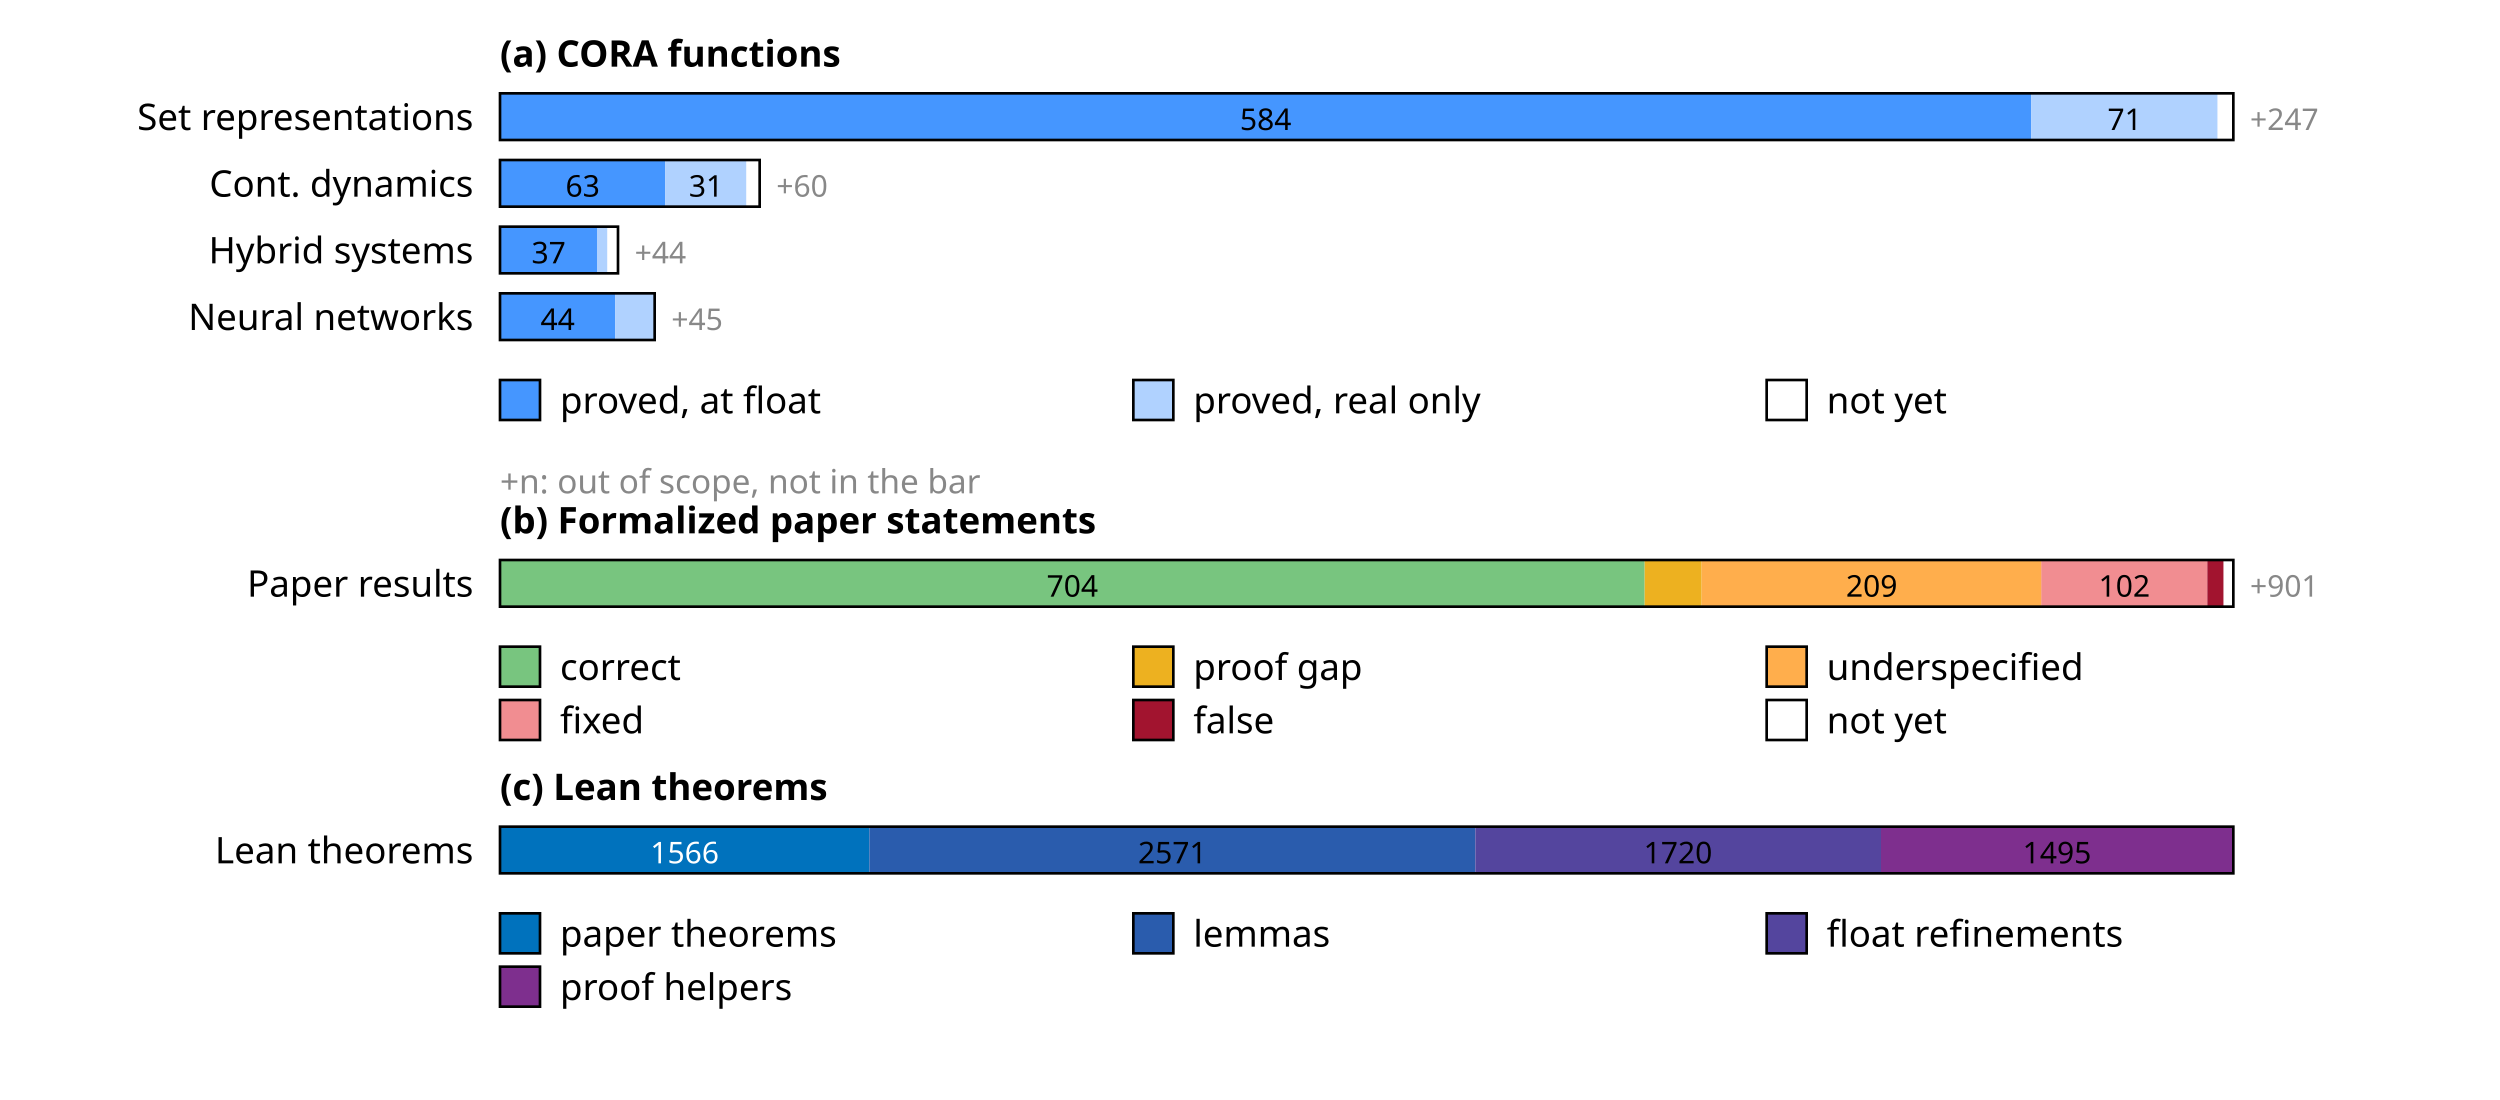
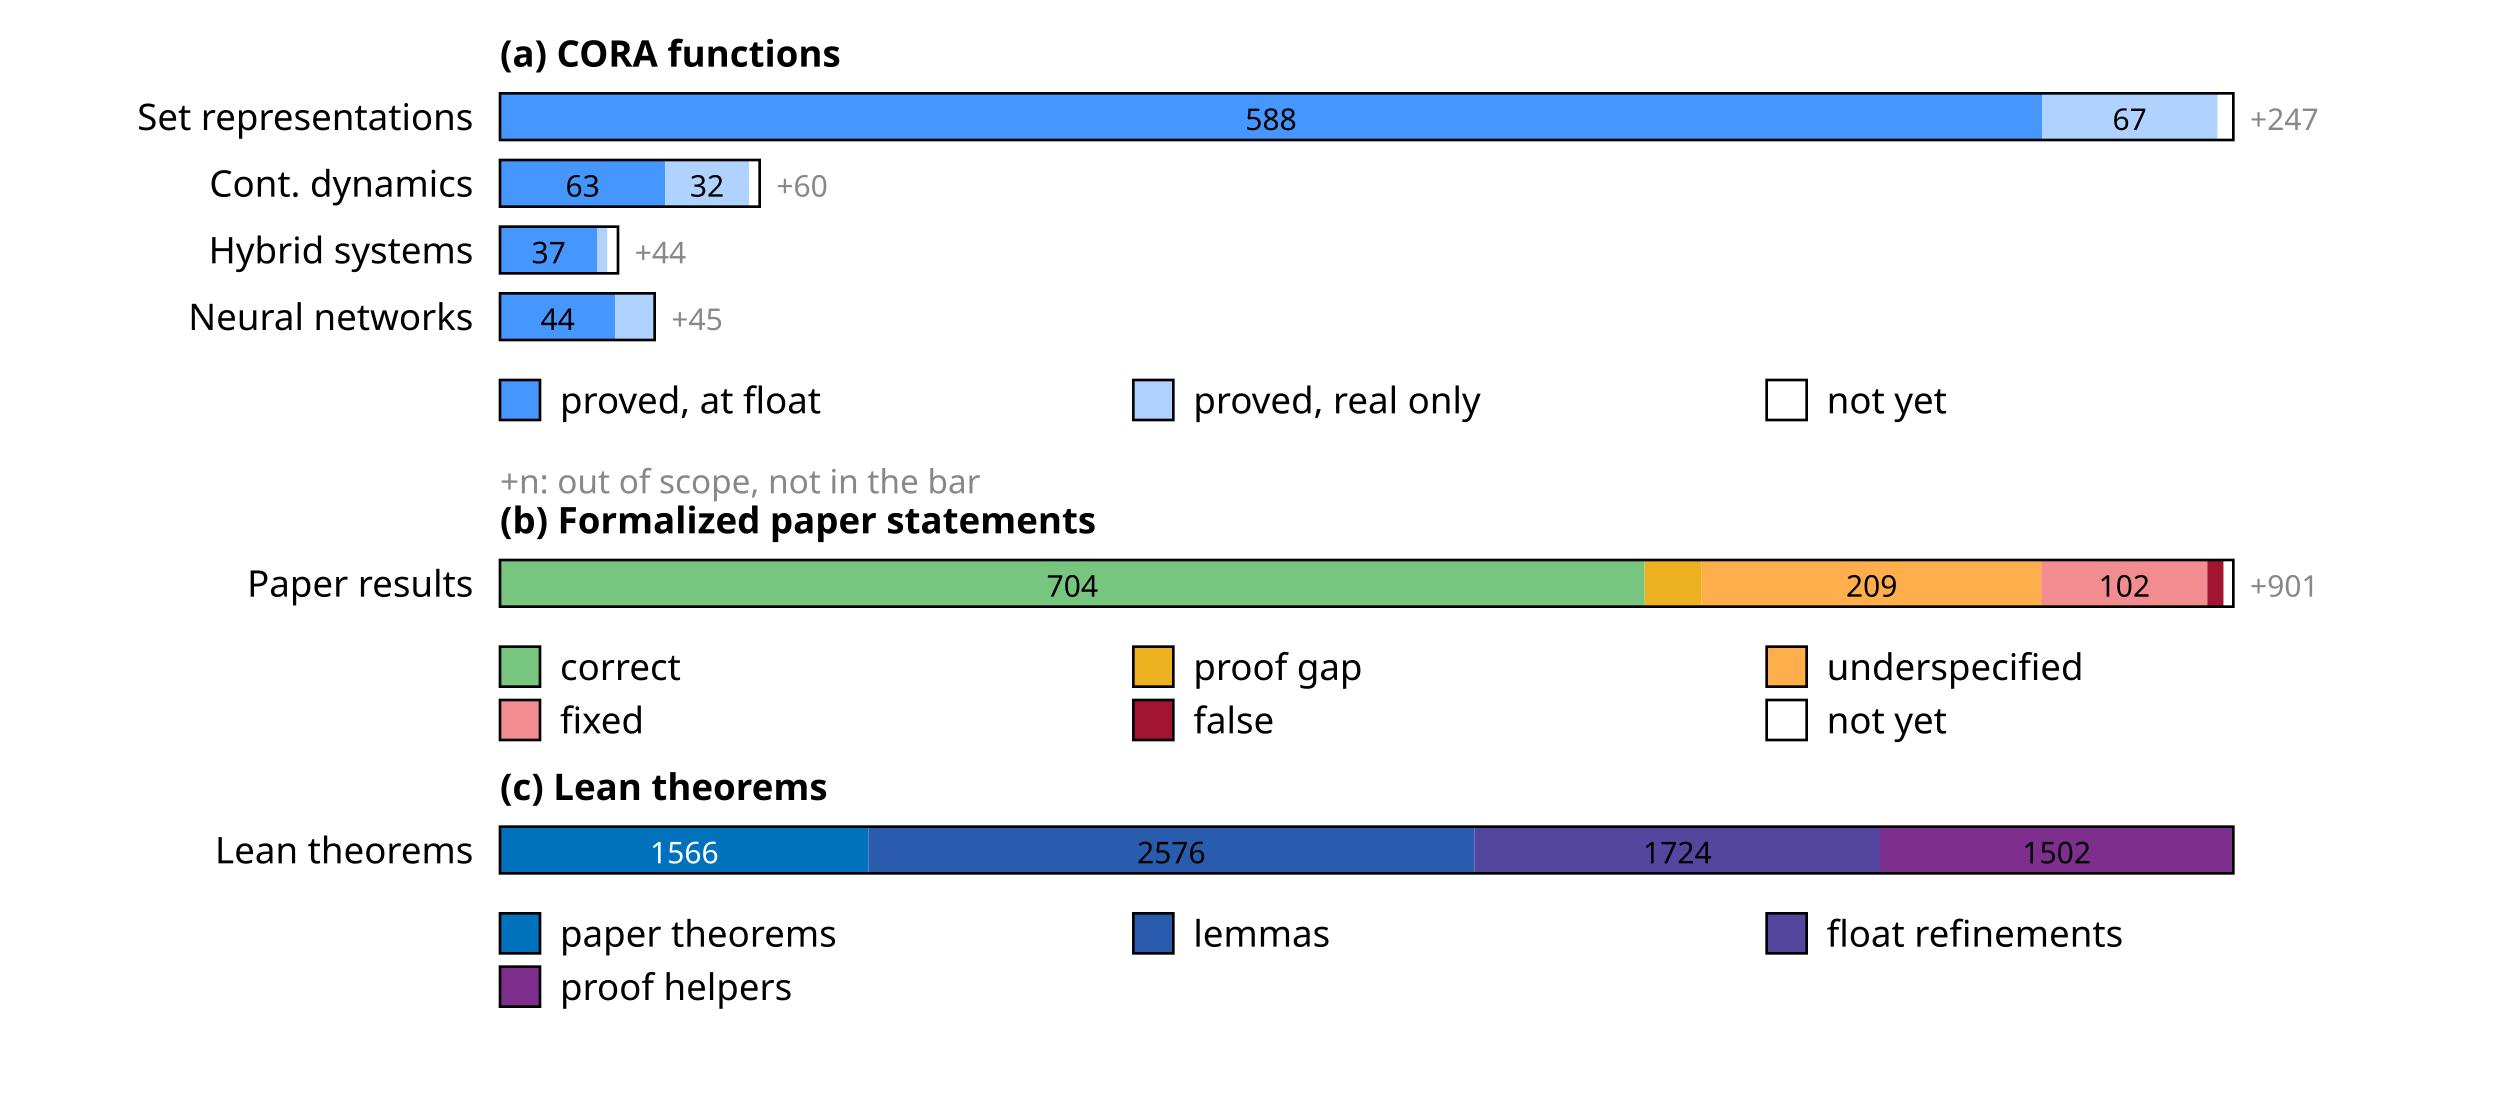
<svg xmlns="http://www.w3.org/2000/svg" width="750" height="330" font-family="sans-serif" font-size="11">
  <rect width="100%" height="100%" fill="white" />
  <text x="150" y="20" font-weight="bold">(a) CORA functions</text>
  <text x="142" y="39" text-anchor="end">Set representations</text>
-   <rect x="150.0" y="28" width="459.4" height="14" fill="rgb(69,150,255)" />
-   <text x="379.7" y="39" text-anchor="middle" font-size="9" fill="#000">584</text>
-   <rect x="609.4" y="28" width="55.9" height="14" fill="rgb(176,210,255)" />
-   <text x="637.4" y="39" text-anchor="middle" font-size="9" fill="#000">71</text>
+   <rect x="150.0" y="28" width="462.6" height="14" fill="rgb(69,150,255)" />
+   <text x="381.3" y="39" text-anchor="middle" font-size="9" fill="#000">588</text>
+   <rect x="612.6" y="28" width="52.7" height="14" fill="rgb(176,210,255)" />
+   <text x="638.9" y="39" text-anchor="middle" font-size="9" fill="#000">67</text>
  <rect x="665.3" y="28" width="4.7" height="14" fill="rgb(255,255,255)" />
  <rect x="150" y="28" width="520.0" height="14" fill="none" stroke="#000" stroke-width="0.8" />
  <text x="675.0" y="39" font-size="9" fill="#888">+247</text>
  <text x="142" y="59" text-anchor="end">Cont. dynamics</text>
  <rect x="150.0" y="48" width="49.6" height="14" fill="rgb(69,150,255)" />
  <text x="174.8" y="59" text-anchor="middle" font-size="9" fill="#000">63</text>
-   <rect x="199.6" y="48" width="24.4" height="14" fill="rgb(176,210,255)" />
-   <text x="211.8" y="59" text-anchor="middle" font-size="9" fill="#000">31</text>
-   <rect x="223.9" y="48" width="3.9" height="14" fill="rgb(255,255,255)" />
+   <rect x="199.6" y="48" width="25.2" height="14" fill="rgb(176,210,255)" />
+   <text x="212.1" y="59" text-anchor="middle" font-size="9" fill="#000">32</text>
+   <rect x="224.7" y="48" width="3.1" height="14" fill="rgb(255,255,255)" />
  <rect x="150" y="48" width="77.9" height="14" fill="none" stroke="#000" stroke-width="0.8" />
  <text x="232.9" y="59" font-size="9" fill="#888">+60</text>
  <text x="142" y="79" text-anchor="end">Hybrid systems</text>
  <rect x="150.0" y="68" width="29.1" height="14" fill="rgb(69,150,255)" />
  <text x="164.6" y="79" text-anchor="middle" font-size="9" fill="#000">37</text>
  <rect x="179.1" y="68" width="3.1" height="14" fill="rgb(176,210,255)" />
  <rect x="182.3" y="68" width="3.1" height="14" fill="rgb(255,255,255)" />
  <rect x="150" y="68" width="35.4" height="14" fill="none" stroke="#000" stroke-width="0.8" />
  <text x="190.4" y="79" font-size="9" fill="#888">+44</text>
  <text x="142" y="99" text-anchor="end">Neural networks</text>
  <rect x="150.0" y="88" width="34.6" height="14" fill="rgb(69,150,255)" />
  <text x="167.3" y="99" text-anchor="middle" font-size="9" fill="#000">44</text>
  <rect x="184.6" y="88" width="11.8" height="14" fill="rgb(176,210,255)" />
  <rect x="150" y="88" width="46.4" height="14" fill="none" stroke="#000" stroke-width="0.8" />
  <text x="201.4" y="99" font-size="9" fill="#888">+45</text>
  <rect x="150" y="114" width="12" height="12" fill="rgb(69,150,255)" stroke="#000" stroke-width="0.8" />
  <text x="168" y="124">proved, at float</text>
  <rect x="340" y="114" width="12" height="12" fill="rgb(176,210,255)" stroke="#000" stroke-width="0.8" />
  <text x="358" y="124">proved, real only</text>
  <rect x="530" y="114" width="12" height="12" fill="rgb(255,255,255)" stroke="#000" stroke-width="0.8" />
  <text x="548" y="124">not yet</text>
  <text x="150" y="148" font-size="10" fill="#888">+n: out of scope, not in the bar</text>
  <text x="150" y="160" font-weight="bold">(b) Formalized paper statements</text>
  <text x="142" y="179" text-anchor="end">Paper results</text>
  <rect x="150.0" y="168" width="343.4" height="14" fill="rgb(120,197,127)" />
  <text x="321.7" y="179" text-anchor="middle" font-size="9" fill="#000">704</text>
  <rect x="493.4" y="168" width="17.1" height="14" fill="rgb(237,177,32)" />
  <rect x="510.5" y="168" width="102.0" height="14" fill="rgb(255,174,76)" />
  <text x="561.5" y="179" text-anchor="middle" font-size="9" fill="#000">209</text>
  <rect x="612.4" y="168" width="49.8" height="14" fill="rgb(241,141,145)" />
  <text x="637.3" y="179" text-anchor="middle" font-size="9" fill="#000">102</text>
  <rect x="662.2" y="168" width="4.9" height="14" fill="rgb(162,20,47)" />
  <rect x="667.1" y="168" width="2.9" height="14" fill="rgb(255,255,255)" />
  <rect x="150" y="168" width="520.0" height="14" fill="none" stroke="#000" stroke-width="0.8" />
  <text x="675.0" y="179" font-size="9" fill="#888">+901</text>
  <rect x="150" y="194" width="12" height="12" fill="rgb(120,197,127)" stroke="#000" stroke-width="0.8" />
  <text x="168" y="204">correct</text>
  <rect x="340" y="194" width="12" height="12" fill="rgb(237,177,32)" stroke="#000" stroke-width="0.8" />
  <text x="358" y="204">proof gap</text>
  <rect x="530" y="194" width="12" height="12" fill="rgb(255,174,76)" stroke="#000" stroke-width="0.8" />
  <text x="548" y="204">underspecified</text>
  <rect x="150" y="210" width="12" height="12" fill="rgb(241,141,145)" stroke="#000" stroke-width="0.8" />
  <text x="168" y="220">fixed</text>
  <rect x="340" y="210" width="12" height="12" fill="rgb(162,20,47)" stroke="#000" stroke-width="0.8" />
  <text x="358" y="220">false</text>
  <rect x="530" y="210" width="12" height="12" fill="rgb(255,255,255)" stroke="#000" stroke-width="0.8" />
  <text x="548" y="220">not yet</text>
  <text x="150" y="240" font-weight="bold">(c) Lean theorems</text>
  <text x="142" y="259" text-anchor="end">Lean theorems</text>
-   <rect x="150.0" y="248" width="110.8" height="14" fill="rgb(0,114,189)" />
-   <text x="205.4" y="259" text-anchor="middle" font-size="9" fill="#fff">1566</text>
-   <rect x="260.8" y="248" width="181.8" height="14" fill="rgb(42,92,173)" />
-   <text x="351.7" y="259" text-anchor="middle" font-size="9" fill="#000">2571</text>
-   <rect x="442.6" y="248" width="121.7" height="14" fill="rgb(84,69,158)" />
-   <text x="503.4" y="259" text-anchor="middle" font-size="9" fill="#000">1720</text>
-   <rect x="564.3" y="248" width="105.7" height="14" fill="rgb(126,47,142)" />
-   <text x="617.1" y="259" text-anchor="middle" font-size="9" fill="#000">1495</text>
+   <rect x="150.0" y="248" width="110.5" height="14" fill="rgb(0,114,189)" />
+   <text x="205.3" y="259" text-anchor="middle" font-size="9" fill="#fff">1566</text>
+   <rect x="260.5" y="248" width="181.8" height="14" fill="rgb(42,92,173)" />
+   <text x="351.4" y="259" text-anchor="middle" font-size="9" fill="#000">2576</text>
+   <rect x="442.3" y="248" width="121.7" height="14" fill="rgb(84,69,158)" />
+   <text x="503.2" y="259" text-anchor="middle" font-size="9" fill="#000">1724</text>
+   <rect x="564.0" y="248" width="106.0" height="14" fill="rgb(126,47,142)" />
+   <text x="617.0" y="259" text-anchor="middle" font-size="9" fill="#000">1502</text>
  <rect x="150" y="248" width="520.0" height="14" fill="none" stroke="#000" stroke-width="0.8" />
  <rect x="150" y="274" width="12" height="12" fill="rgb(0,114,189)" stroke="#000" stroke-width="0.8" />
  <text x="168" y="284">paper theorems</text>
  <rect x="340" y="274" width="12" height="12" fill="rgb(42,92,173)" stroke="#000" stroke-width="0.8" />
  <text x="358" y="284">lemmas</text>
  <rect x="530" y="274" width="12" height="12" fill="rgb(84,69,158)" stroke="#000" stroke-width="0.8" />
  <text x="548" y="284">float refinements</text>
  <rect x="150" y="290" width="12" height="12" fill="rgb(126,47,142)" stroke="#000" stroke-width="0.8" />
  <text x="168" y="300">proof helpers</text>
</svg>
